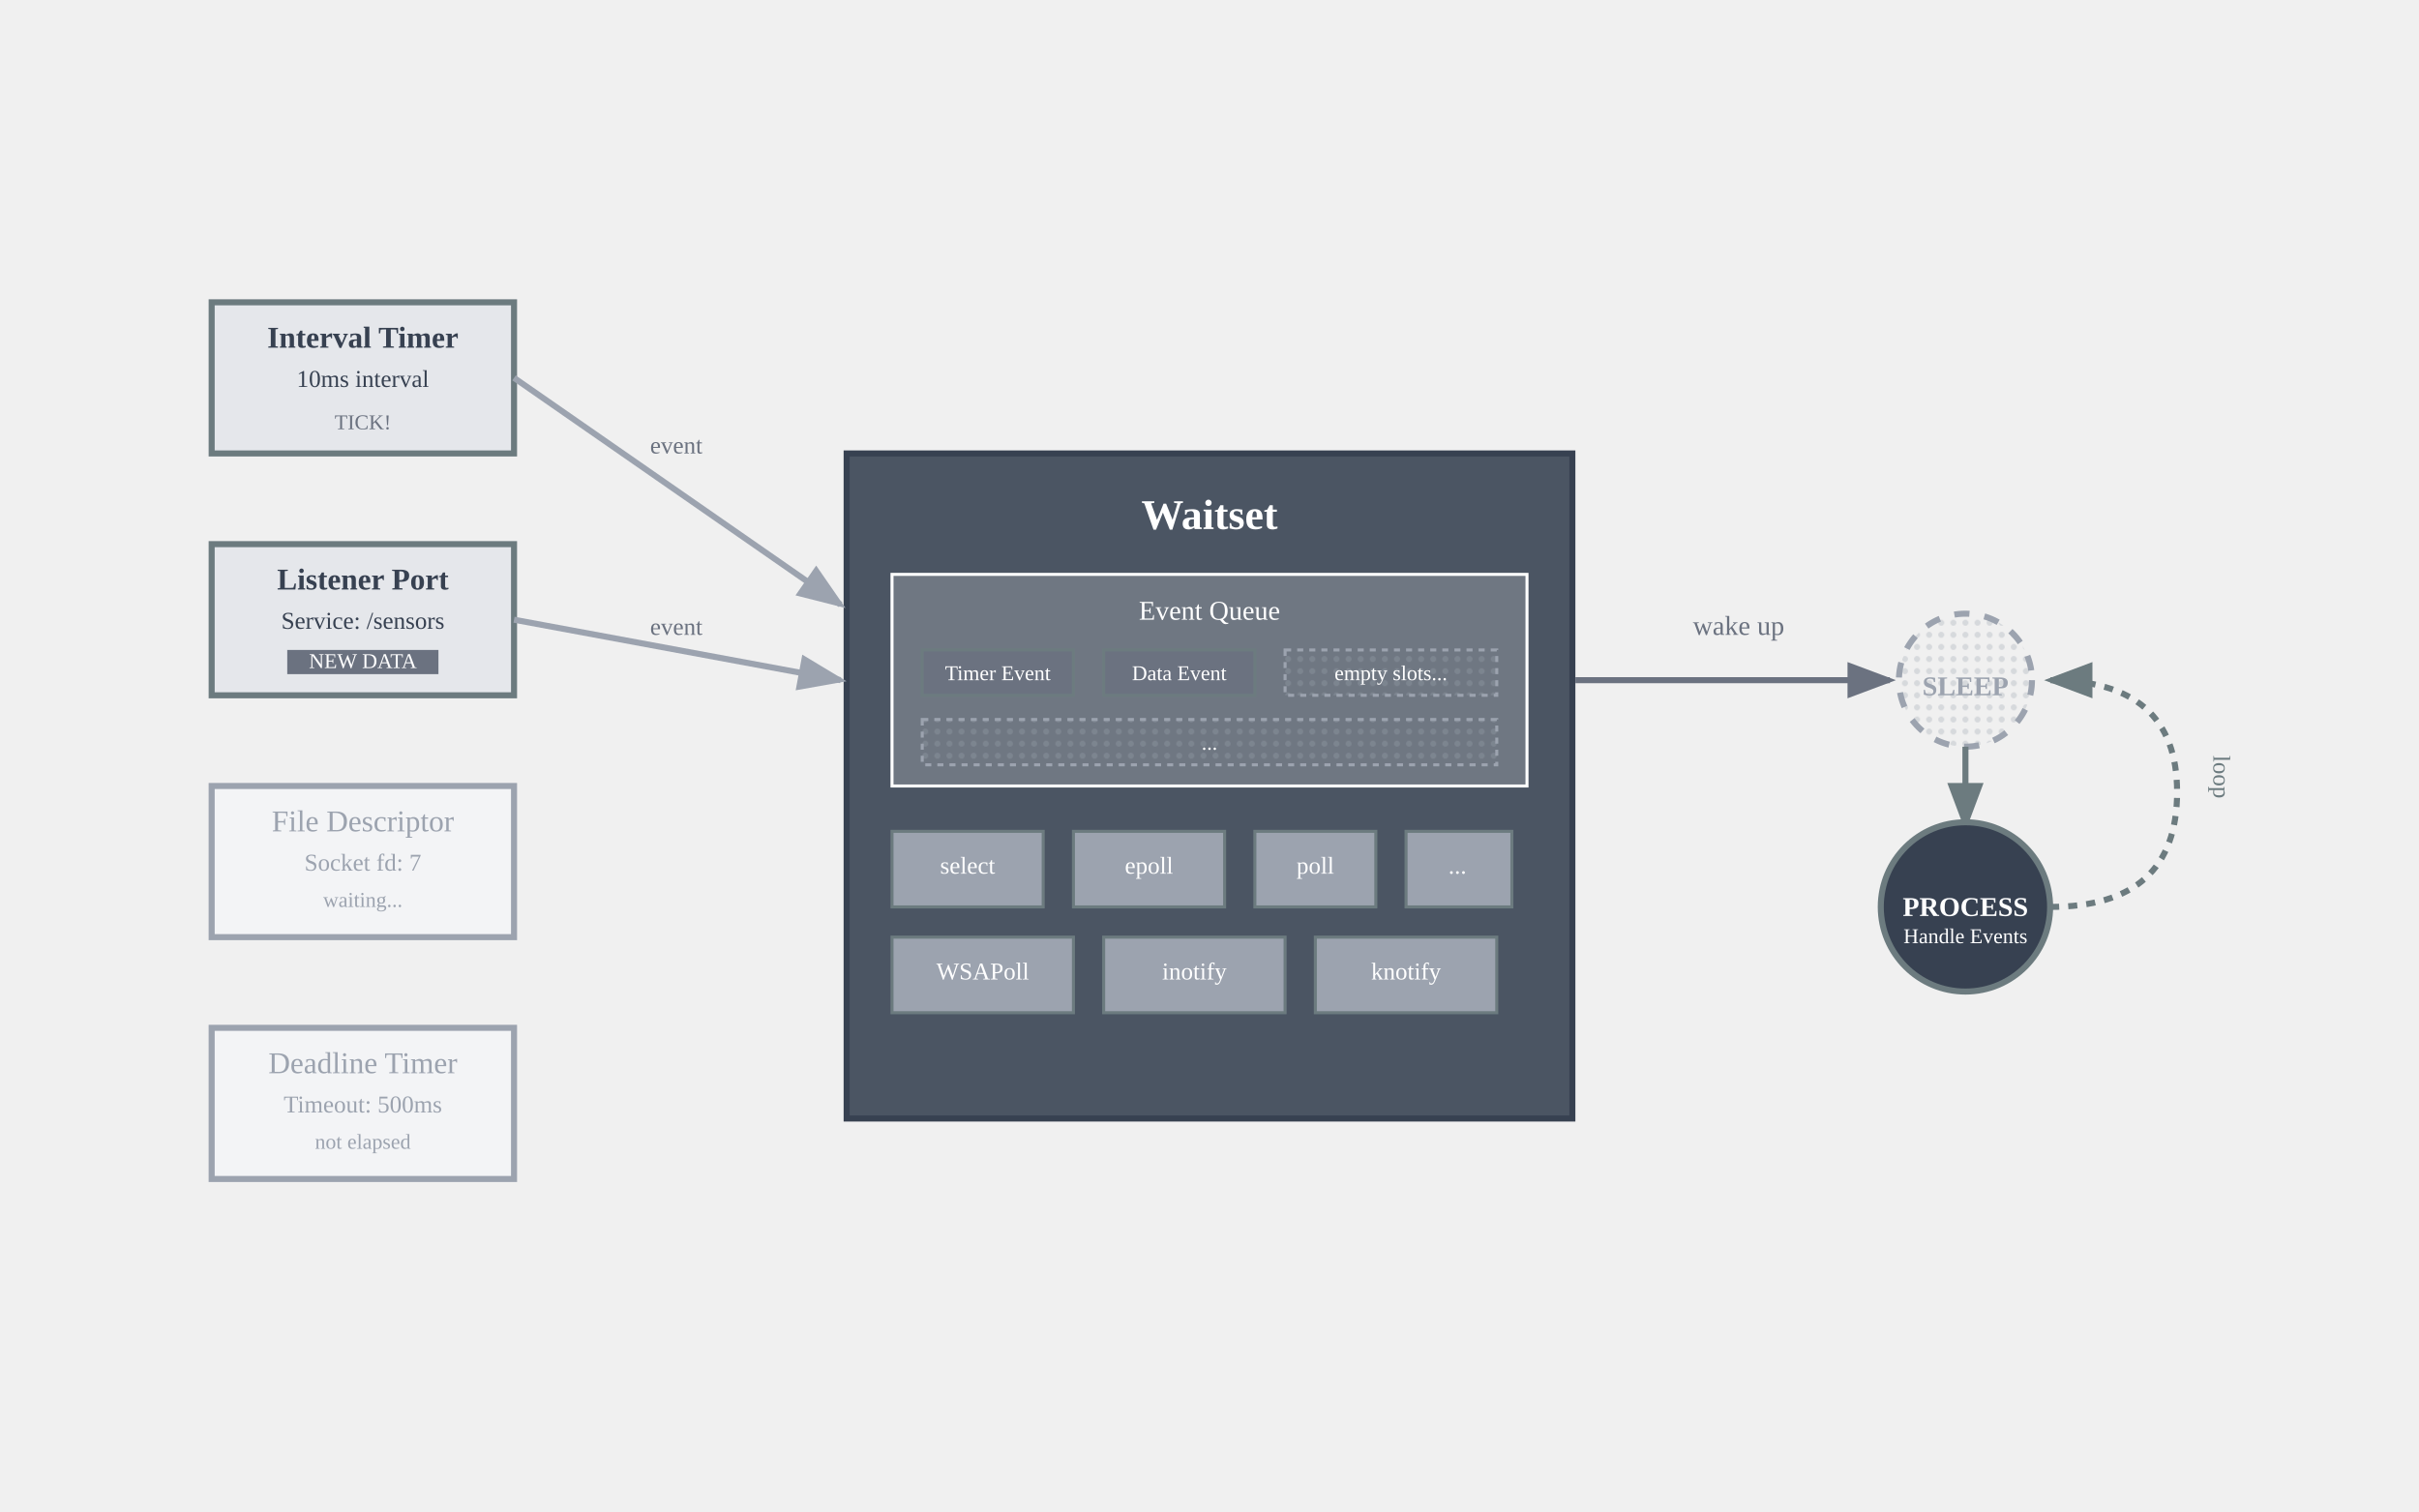
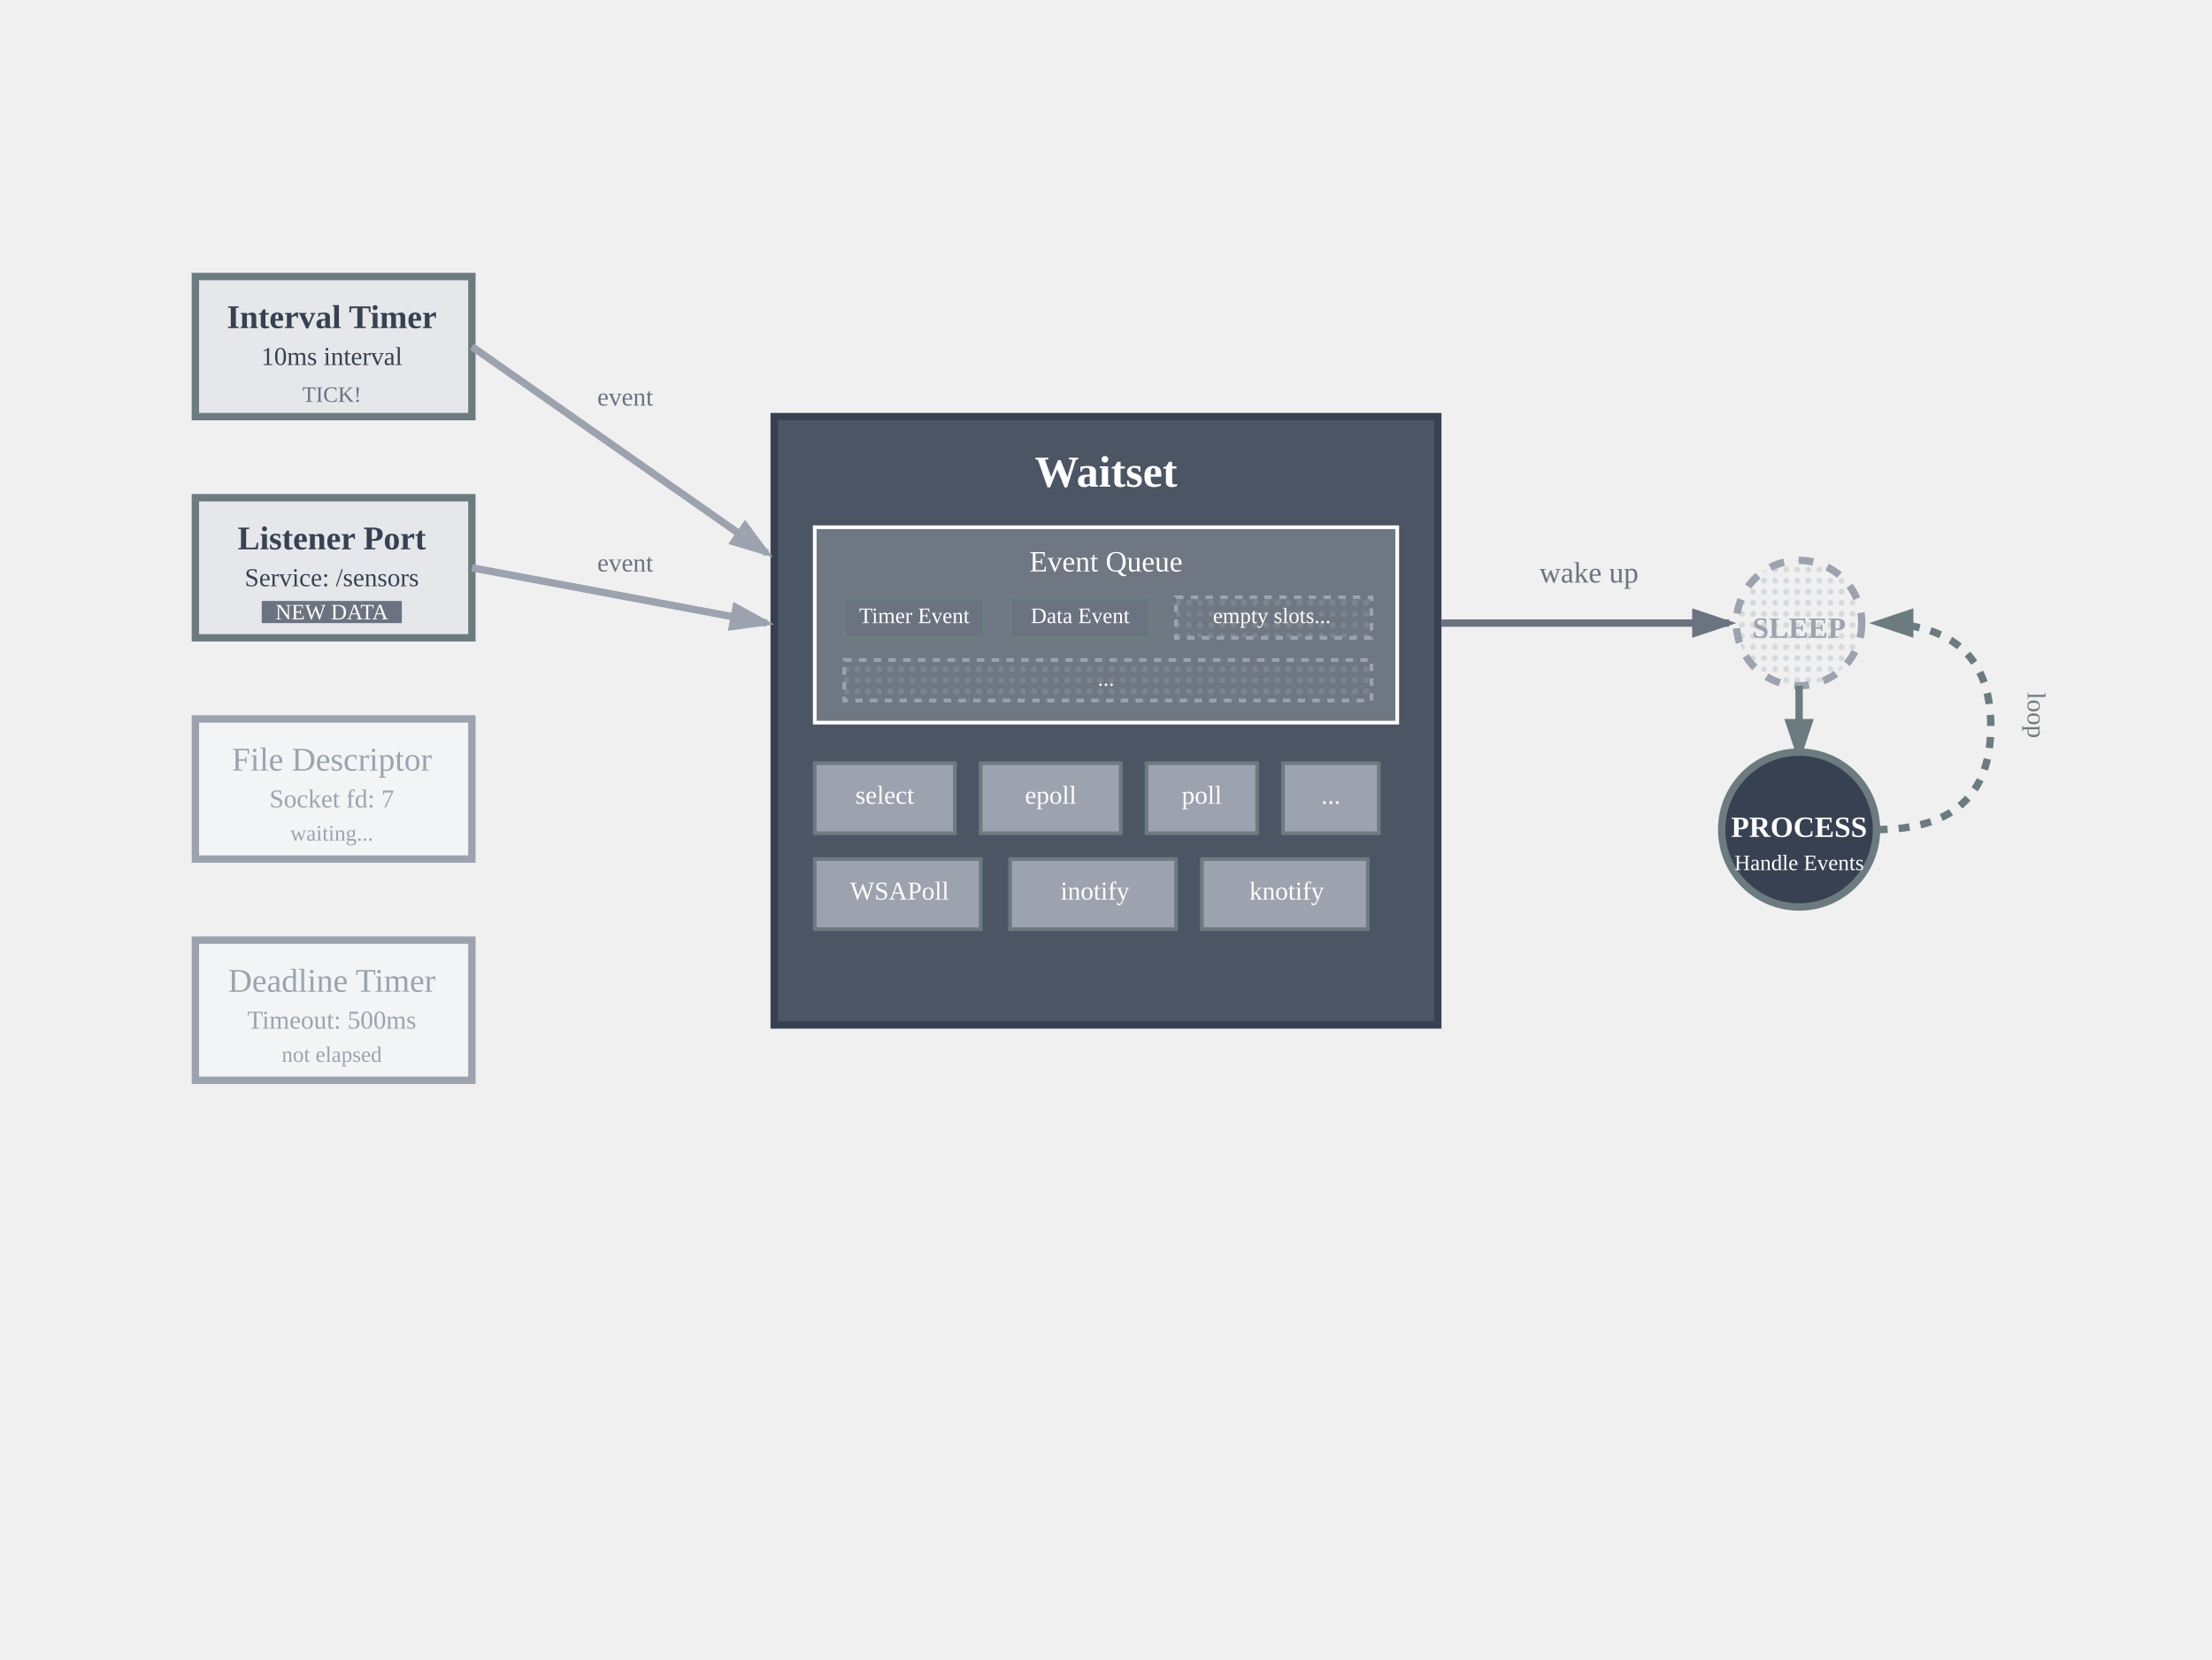
- <svg xmlns="http://www.w3.org/2000/svg" viewBox="0 0 800 500">
+ <svg xmlns="http://www.w3.org/2000/svg" viewBox="0 0 600 450">
  <defs>
-     <marker id="arrowhead" markerWidth="8" markerHeight="6" refX="7" refY="3" orient="auto">
-       <polygon points="0 0, 8 3, 0 6" fill="#6c7b7f" />
+     <marker id="arrowhead" markerWidth="6" markerHeight="4" refX="5" refY="2" orient="auto">
+       <polygon points="0 0, 6 2, 0 4" fill="#6c7b7f" />
    </marker>
-     <marker id="eventarrow" markerWidth="8" markerHeight="6" refX="7" refY="3" orient="auto">
-       <polygon points="0 0, 8 3, 0 6" fill="#9ca3af" />
+     <marker id="eventarrow" markerWidth="6" markerHeight="4" refX="5" refY="2" orient="auto">
+       <polygon points="0 0, 6 2, 0 4" fill="#9ca3af" />
    </marker>
-     <marker id="greenarrow" markerWidth="8" markerHeight="6" refX="7" refY="3" orient="auto">
-       <polygon points="0 0, 8 3, 0 6" fill="#6b7280" />
+     <marker id="greenarrow" markerWidth="6" markerHeight="4" refX="5" refY="2" orient="auto">
+       <polygon points="0 0, 6 2, 0 4" fill="#6b7280" />
    </marker>
-     <pattern id="waitPattern" patternUnits="userSpaceOnUse" width="4" height="4">
-       <circle cx="2" cy="2" r="1" fill="#9ca3af" opacity="0.3" />
+     <pattern id="waitPattern" patternUnits="userSpaceOnUse" width="3" height="3">
+       <circle cx="1.5" cy="1.5" r="0.8" fill="#9ca3af" opacity="0.3" />
    </pattern>
  </defs>
-   <rect width="800" height="500" fill="transparent" />
-   <rect x="70" y="100" width="100" height="50" fill="#e5e7eb" stroke="#6c7b7f" stroke-width="2" />
-   <text x="120" y="115" text-anchor="middle" font-size="10" font-weight="bold" fill="#374151">Interval Timer</text>
-   <text x="120" y="128" text-anchor="middle" font-size="8" fill="#374151">10ms interval</text>
-   <text x="120" y="142" text-anchor="middle" font-size="7" fill="#6b7280">TICK!</text>
-   <rect x="70" y="180" width="100" height="50" fill="#e5e7eb" stroke="#6c7b7f" stroke-width="2" />
-   <text x="120" y="195" text-anchor="middle" font-size="10" font-weight="bold" fill="#374151">Listener Port</text>
-   <text x="120" y="208" text-anchor="middle" font-size="8" fill="#374151">Service: /sensors</text>
-   <rect x="95" y="215" width="50" height="8" fill="#6b7280" />
-   <text x="120" y="221" text-anchor="middle" font-size="7" fill="white">NEW DATA</text>
-   <rect x="70" y="260" width="100" height="50" fill="#f3f4f6" stroke="#9ca3af" stroke-width="2" />
-   <text x="120" y="275" text-anchor="middle" font-size="10" fill="#9ca3af">File Descriptor</text>
-   <text x="120" y="288" text-anchor="middle" font-size="8" fill="#9ca3af">Socket fd: 7</text>
-   <text x="120" y="300" text-anchor="middle" font-size="7" fill="#9ca3af">waiting...</text>
-   <rect x="70" y="340" width="100" height="50" fill="#f3f4f6" stroke="#9ca3af" stroke-width="2" />
-   <text x="120" y="355" text-anchor="middle" font-size="10" fill="#9ca3af">Deadline Timer</text>
-   <text x="120" y="368" text-anchor="middle" font-size="8" fill="#9ca3af">Timeout: 500ms</text>
-   <text x="120" y="380" text-anchor="middle" font-size="7" fill="#9ca3af">not elapsed</text>
-   <rect x="280" y="150" width="240" height="220" fill="#4b5563" stroke="#374151" stroke-width="2" />
-   <text x="400" y="175" text-anchor="middle" font-size="14" font-weight="bold" fill="white">Waitset</text>
-   <rect x="295" y="190" width="210" height="70" fill="rgba(255,255,255,0.2)" stroke="white" stroke-width="1" />
-   <text x="400" y="205" text-anchor="middle" font-size="9" fill="white">Event Queue</text>
-   <rect x="305" y="215" width="50" height="15" fill="#6b7280" stroke="#6c7b7f" stroke-width="1" />
-   <text x="330" y="225" text-anchor="middle" font-size="7" fill="white">Timer Event</text>
-   <rect x="365" y="215" width="50" height="15" fill="#6b7280" stroke="#6c7b7f" stroke-width="1" />
-   <text x="390" y="225" text-anchor="middle" font-size="7" fill="white">Data Event</text>
-   <rect x="425" y="215" width="70" height="15" fill="url(#waitPattern)" stroke="#9ca3af" stroke-width="1" stroke-dasharray="2,2" />
-   <text x="460" y="225" text-anchor="middle" font-size="7" fill="white">empty slots...</text>
-   <rect x="305" y="238" width="190" height="15" fill="url(#waitPattern)" stroke="#9ca3af" stroke-width="1" stroke-dasharray="2,2" />
-   <text x="400" y="248" text-anchor="middle" font-size="7" fill="white">...</text>
-   <rect x="295" y="275" width="50" height="25" fill="#9ca3af" stroke="#6c7b7f" />
-   <text x="320" y="289" text-anchor="middle" font-size="8" fill="white">select</text>
-   <rect x="355" y="275" width="50" height="25" fill="#9ca3af" stroke="#6c7b7f" />
-   <text x="380" y="289" text-anchor="middle" font-size="8" fill="white">epoll</text>
-   <rect x="415" y="275" width="40" height="25" fill="#9ca3af" stroke="#6c7b7f" />
-   <text x="435" y="289" text-anchor="middle" font-size="8" fill="white">poll</text>
-   <rect x="465" y="275" width="35" height="25" fill="#9ca3af" stroke="#6c7b7f" />
-   <text x="482" y="289" text-anchor="middle" font-size="8" fill="white">...</text>
-   <rect x="295" y="310" width="60" height="25" fill="#9ca3af" stroke="#6c7b7f" />
-   <text x="325" y="324" text-anchor="middle" font-size="8" fill="white">WSAPoll</text>
-   <rect x="365" y="310" width="60" height="25" fill="#9ca3af" stroke="#6c7b7f" />
-   <text x="395" y="324" text-anchor="middle" font-size="8" fill="white">inotify</text>
-   <rect x="435" y="310" width="60" height="25" fill="#9ca3af" stroke="#6c7b7f" />
-   <text x="465" y="324" text-anchor="middle" font-size="8" fill="white">knotify</text>
-   <circle cx="650" cy="225" r="22" fill="url(#waitPattern)" stroke="#9ca3af" stroke-width="2" stroke-dasharray="5,5" />
-   <text x="650" y="230" text-anchor="middle" font-size="9" font-weight="bold" fill="#9ca3af">SLEEP</text>
-   <line x1="650" y1="247" x2="650" y2="273" stroke="#6c7b7f" stroke-width="2" marker-end="url(#arrowhead)" />
-   <circle cx="650" cy="300" r="28" fill="#374151" stroke="#6c7b7f" stroke-width="2" />
-   <text x="650" y="303" text-anchor="middle" font-size="9" font-weight="bold" fill="white">PROCESS</text>
-   <text x="650" y="312" text-anchor="middle" font-size="7" fill="white">Handle Events</text>
-   <path d="M 678 300 Q 720 300 720 262 Q 720 225 678 225" fill="none" stroke="#6c7b7f" stroke-width="2" marker-end="url(#arrowhead)" stroke-dasharray="3,3" />
-   <text x="780" y="225" text-anchor="middle" font-size="8" fill="#6c7b7f" transform="rotate(90 740 217)">loop</text>
-   <line x1="170" y1="125" x2="278" y2="200" stroke="#9ca3af" stroke-width="2" marker-end="url(#eventarrow)" />
-   <text x="215" y="150" font-size="8" fill="#6b7280">event</text>
-   <line x1="170" y1="205" x2="278" y2="225" stroke="#9ca3af" stroke-width="2" marker-end="url(#eventarrow)" />
-   <text x="215" y="210" font-size="8" fill="#6b7280">event</text>
-   <line x1="521" y1="225" x2="625" y2="225" stroke="#6b7280" stroke-width="2" marker-end="url(#greenarrow)" />
-   <text x="575" y="210" text-anchor="middle" font-size="9" fill="#6b7280">wake up</text>
+   <rect width="600" height="450" fill="transparent" />
+   <rect x="53" y="75" width="75" height="38" fill="#e5e7eb" stroke="#6c7b7f" stroke-width="2" />
+   <text x="90" y="89" text-anchor="middle" font-size="9" font-weight="bold" fill="#374151">Interval Timer</text>
+   <text x="90" y="99" text-anchor="middle" font-size="7" fill="#374151">10ms interval</text>
+   <text x="90" y="109" text-anchor="middle" font-size="6" fill="#6b7280">TICK!</text>
+   <rect x="53" y="135" width="75" height="38" fill="#e5e7eb" stroke="#6c7b7f" stroke-width="2" />
+   <text x="90" y="149" text-anchor="middle" font-size="9" font-weight="bold" fill="#374151">Listener Port</text>
+   <text x="90" y="159" text-anchor="middle" font-size="7" fill="#374151">Service: /sensors</text>
+   <rect x="71" y="163" width="38" height="6" fill="#6b7280" />
+   <text x="90" y="168" text-anchor="middle" font-size="6" fill="white">NEW DATA</text>
+   <rect x="53" y="195" width="75" height="38" fill="#f3f4f6" stroke="#9ca3af" stroke-width="2" />
+   <text x="90" y="209" text-anchor="middle" font-size="9" fill="#9ca3af">File Descriptor</text>
+   <text x="90" y="219" text-anchor="middle" font-size="7" fill="#9ca3af">Socket fd: 7</text>
+   <text x="90" y="228" text-anchor="middle" font-size="6" fill="#9ca3af">waiting...</text>
+   <rect x="53" y="255" width="75" height="38" fill="#f3f4f6" stroke="#9ca3af" stroke-width="2" />
+   <text x="90" y="269" text-anchor="middle" font-size="9" fill="#9ca3af">Deadline Timer</text>
+   <text x="90" y="279" text-anchor="middle" font-size="7" fill="#9ca3af">Timeout: 500ms</text>
+   <text x="90" y="288" text-anchor="middle" font-size="6" fill="#9ca3af">not elapsed</text>
+   <rect x="210" y="113" width="180" height="165" fill="#4b5563" stroke="#374151" stroke-width="2" />
+   <text x="300" y="132" text-anchor="middle" font-size="12" font-weight="bold" fill="white">Waitset</text>
+   <rect x="221" y="143" width="158" height="53" fill="rgba(255,255,255,0.2)" stroke="white" stroke-width="1" />
+   <text x="300" y="155" text-anchor="middle" font-size="8" fill="white">Event Queue</text>
+   <rect x="229" y="162" width="38" height="11" fill="#6b7280" stroke="#6c7b7f" stroke-width="1" />
+   <text x="248" y="169" text-anchor="middle" font-size="6" fill="white">Timer Event</text>
+   <rect x="274" y="162" width="38" height="11" fill="#6b7280" stroke="#6c7b7f" stroke-width="1" />
+   <text x="293" y="169" text-anchor="middle" font-size="6" fill="white">Data Event</text>
+   <rect x="319" y="162" width="53" height="11" fill="url(#waitPattern)" stroke="#9ca3af" stroke-width="1" stroke-dasharray="2,2" />
+   <text x="345" y="169" text-anchor="middle" font-size="6" fill="white">empty slots...</text>
+   <rect x="229" y="179" width="143" height="11" fill="url(#waitPattern)" stroke="#9ca3af" stroke-width="1" stroke-dasharray="2,2" />
+   <text x="300" y="186" text-anchor="middle" font-size="6" fill="white">...</text>
+   <rect x="221" y="207" width="38" height="19" fill="#9ca3af" stroke="#6c7b7f" />
+   <text x="240" y="218" text-anchor="middle" font-size="7" fill="white">select</text>
+   <rect x="266" y="207" width="38" height="19" fill="#9ca3af" stroke="#6c7b7f" />
+   <text x="285" y="218" text-anchor="middle" font-size="7" fill="white">epoll</text>
+   <rect x="311" y="207" width="30" height="19" fill="#9ca3af" stroke="#6c7b7f" />
+   <text x="326" y="218" text-anchor="middle" font-size="7" fill="white">poll</text>
+   <rect x="348" y="207" width="26" height="19" fill="#9ca3af" stroke="#6c7b7f" />
+   <text x="361" y="218" text-anchor="middle" font-size="7" fill="white">...</text>
+   <rect x="221" y="233" width="45" height="19" fill="#9ca3af" stroke="#6c7b7f" />
+   <text x="244" y="244" text-anchor="middle" font-size="7" fill="white">WSAPoll</text>
+   <rect x="274" y="233" width="45" height="19" fill="#9ca3af" stroke="#6c7b7f" />
+   <text x="297" y="244" text-anchor="middle" font-size="7" fill="white">inotify</text>
+   <rect x="326" y="233" width="45" height="19" fill="#9ca3af" stroke="#6c7b7f" />
+   <text x="349" y="244" text-anchor="middle" font-size="7" fill="white">knotify</text>
+   <circle cx="488" cy="169" r="17" fill="url(#waitPattern)" stroke="#9ca3af" stroke-width="2" stroke-dasharray="4,4" />
+   <text x="488" y="173" text-anchor="middle" font-size="8" font-weight="bold" fill="#9ca3af">SLEEP</text>
+   <line x1="488" y1="186" x2="488" y2="205" stroke="#6c7b7f" stroke-width="2" marker-end="url(#arrowhead)" />
+   <circle cx="488" cy="225" r="21" fill="#374151" stroke="#6c7b7f" stroke-width="2" />
+   <text x="488" y="227" text-anchor="middle" font-size="8" font-weight="bold" fill="white">PROCESS</text>
+   <text x="488" y="236" text-anchor="middle" font-size="6" fill="white">Handle Events</text>
+   <path d="M 509 225 Q 540 225 540 197 Q 540 169 509 169" fill="none" stroke="#6c7b7f" stroke-width="2" marker-end="url(#arrowhead)" stroke-dasharray="3,3" />
+   <text x="585" y="169" text-anchor="middle" font-size="7" fill="#6c7b7f" transform="rotate(90 555 164)">loop</text>
+   <line x1="128" y1="94" x2="208" y2="150" stroke="#9ca3af" stroke-width="2" marker-end="url(#eventarrow)" />
+   <text x="162" y="110" font-size="7" fill="#6b7280">event</text>
+   <line x1="128" y1="154" x2="208" y2="169" stroke="#9ca3af" stroke-width="2" marker-end="url(#eventarrow)" />
+   <text x="162" y="155" font-size="7" fill="#6b7280">event</text>
+   <line x1="391" y1="169" x2="469" y2="169" stroke="#6b7280" stroke-width="2" marker-end="url(#greenarrow)" />
+   <text x="431" y="158" text-anchor="middle" font-size="8" fill="#6b7280">wake up</text>
</svg>
